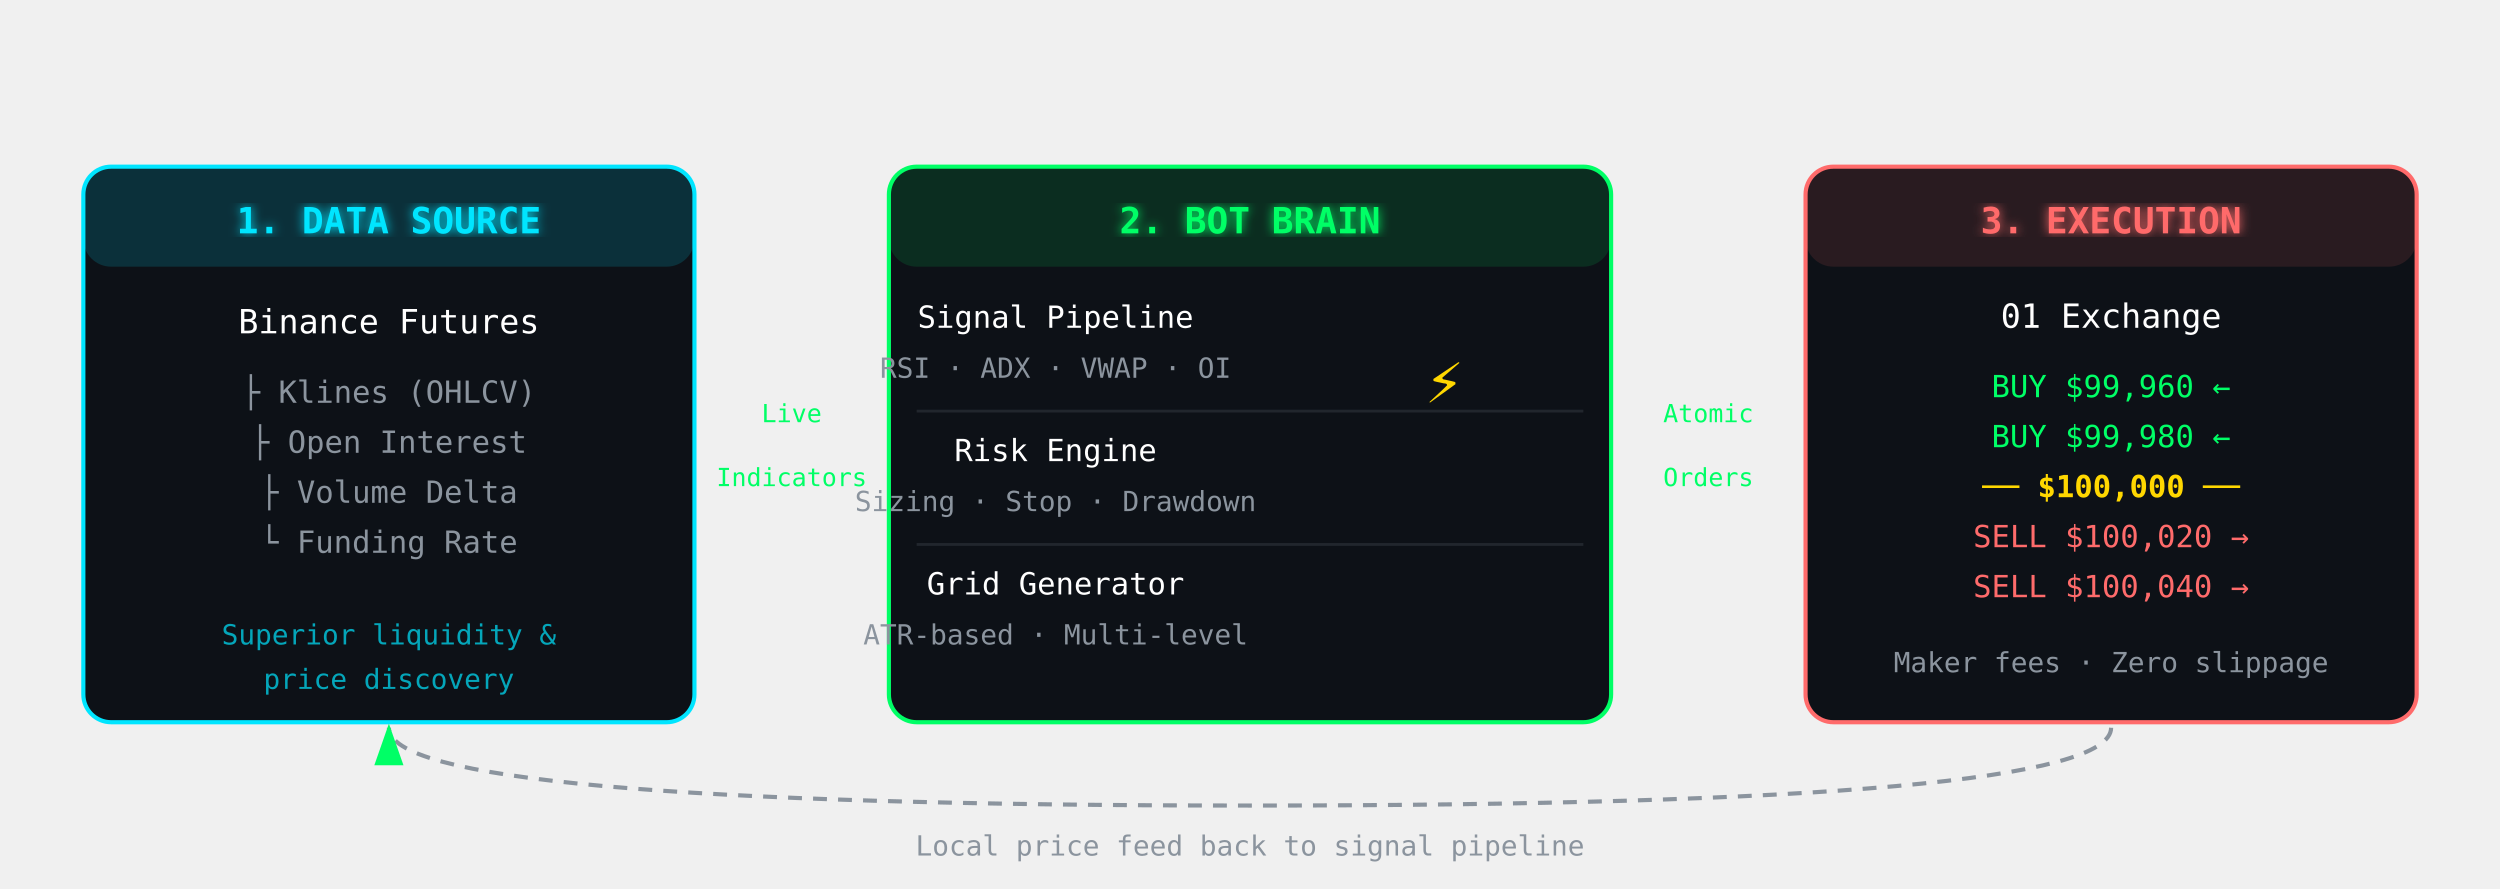
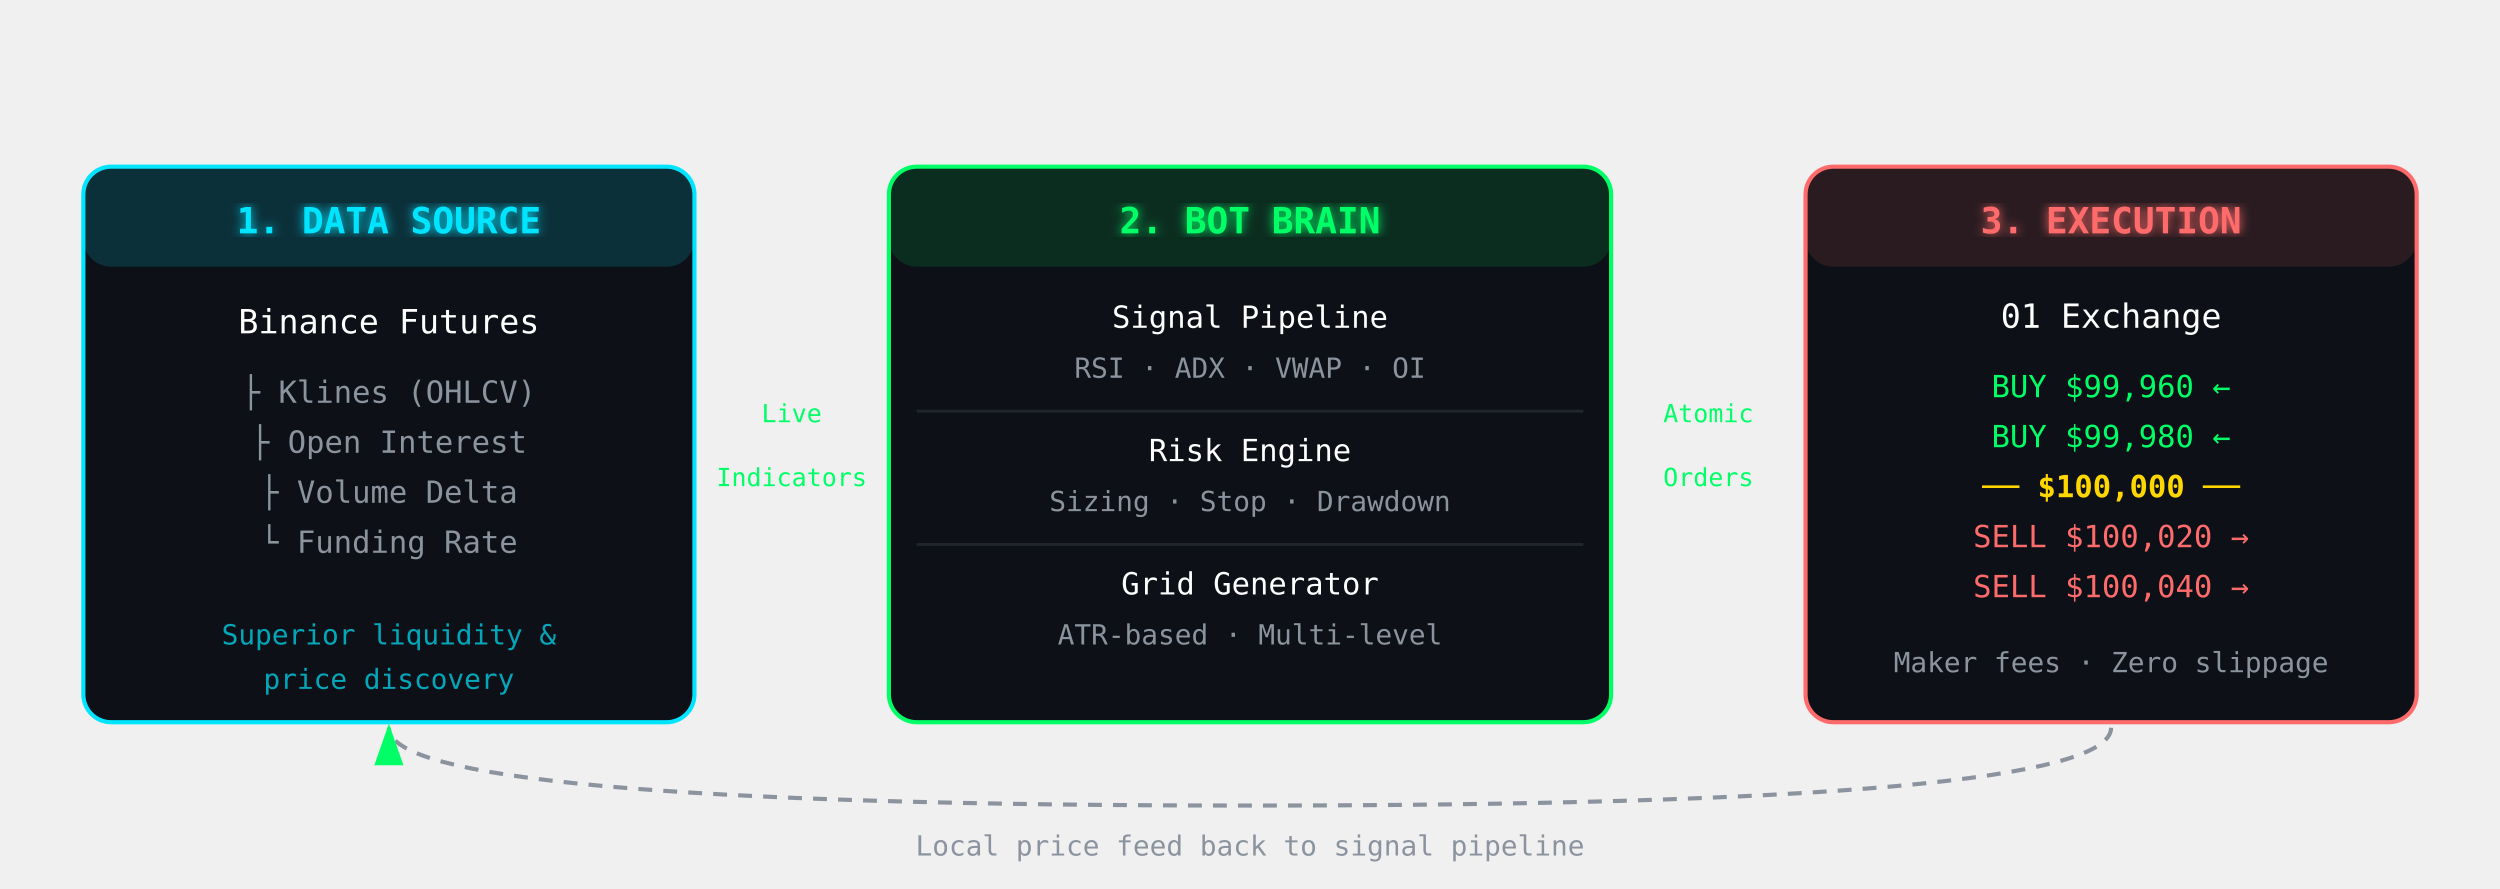
<svg xmlns="http://www.w3.org/2000/svg" viewBox="0 0 900 320" width="900" height="320" style="background:#0d1117;border-radius:12px;">
  <defs>
    <marker id="arrow" markerWidth="10" markerHeight="7" refX="9" refY="3.5" orient="auto">
      <polygon points="0 0, 10 3.5, 0 7" fill="#00FF66" />
    </marker>
    <filter id="glow">
      <feGaussianBlur stdDeviation="2" result="coloredBlur" />
      <feMerge>
        <feMergeNode in="coloredBlur" />
        <feMergeNode in="SourceGraphic" />
      </feMerge>
    </filter>
  </defs>
  <rect x="30" y="60" width="220" height="200" rx="10" fill="#0d1117" stroke="#00E5FF" stroke-width="1.5" />
  <rect x="30" y="60" width="220" height="36" rx="10" fill="#00E5FF" fill-opacity="0.15" />
  <text x="140" y="84" text-anchor="middle" fill="#00E5FF" font-family="monospace" font-size="13" font-weight="bold" filter="url(#glow)">1. DATA SOURCE</text>
  <text x="140" y="120" text-anchor="middle" fill="#ffffff" font-family="monospace" font-size="12">Binance Futures</text>
  <text x="140" y="145" text-anchor="middle" fill="#8b949e" font-family="monospace" font-size="11">├ Klines (OHLCV)</text>
  <text x="140" y="163" text-anchor="middle" fill="#8b949e" font-family="monospace" font-size="11">├ Open Interest</text>
  <text x="140" y="181" text-anchor="middle" fill="#8b949e" font-family="monospace" font-size="11">├ Volume Delta</text>
  <text x="140" y="199" text-anchor="middle" fill="#8b949e" font-family="monospace" font-size="11">└ Funding Rate</text>
  <text x="140" y="232" text-anchor="middle" fill="#00E5FF" font-family="monospace" font-size="10" opacity="0.7">Superior liquidity &amp;</text>
  <text x="140" y="248" text-anchor="middle" fill="#00E5FF" font-family="monospace" font-size="10" opacity="0.7">price discovery</text>
  <line x1="252" y1="160" x2="318" y2="160" stroke="#00FF66" stroke-width="2" marker-end="url(#arrow)" filter="url(#glow)" />
  <text x="285" y="152" text-anchor="middle" fill="#00FF66" font-family="monospace" font-size="9">Live</text>
  <text x="285" y="175" text-anchor="middle" fill="#00FF66" font-family="monospace" font-size="9">Indicators</text>
  <rect x="320" y="60" width="260" height="200" rx="10" fill="#0d1117" stroke="#00FF66" stroke-width="1.5" />
  <rect x="320" y="60" width="260" height="36" rx="10" fill="#00FF66" fill-opacity="0.12" />
  <text x="450" y="84" text-anchor="middle" fill="#00FF66" font-family="monospace" font-size="13" font-weight="bold" filter="url(#glow)">2. BOT BRAIN</text>
-   <text x="380" y="118" text-anchor="middle" fill="#ffffff" font-family="monospace" font-size="11">Signal Pipeline</text>
-   <text x="380" y="136" text-anchor="middle" fill="#8b949e" font-family="monospace" font-size="10">RSI · ADX · VWAP · OI</text>
+   <text x="450" y="118" text-anchor="middle" fill="#ffffff" font-family="monospace" font-size="11">Signal Pipeline</text>
+   <text x="450" y="136" text-anchor="middle" fill="#8b949e" font-family="monospace" font-size="10">RSI · ADX · VWAP · OI</text>
  <line x1="330" y1="148" x2="570" y2="148" stroke="#21262d" stroke-width="1" />
-   <text x="380" y="166" text-anchor="middle" fill="#ffffff" font-family="monospace" font-size="11">Risk Engine</text>
-   <text x="380" y="184" text-anchor="middle" fill="#8b949e" font-family="monospace" font-size="10">Sizing · Stop · Drawdown</text>
+   <text x="450" y="166" text-anchor="middle" fill="#ffffff" font-family="monospace" font-size="11">Risk Engine</text>
+   <text x="450" y="184" text-anchor="middle" fill="#8b949e" font-family="monospace" font-size="10">Sizing · Stop · Drawdown</text>
  <line x1="330" y1="196" x2="570" y2="196" stroke="#21262d" stroke-width="1" />
-   <text x="380" y="214" text-anchor="middle" fill="#ffffff" font-family="monospace" font-size="11">Grid Generator</text>
-   <text x="380" y="232" text-anchor="middle" fill="#8b949e" font-family="monospace" font-size="10">ATR-based · Multi-level</text>
-   <text x="520" y="145" text-anchor="middle" fill="#FFD700" font-family="monospace" font-size="20">⚡</text>
+   <text x="450" y="214" text-anchor="middle" fill="#ffffff" font-family="monospace" font-size="11">Grid Generator</text>
+   <text x="450" y="232" text-anchor="middle" fill="#8b949e" font-family="monospace" font-size="10">ATR-based · Multi-level</text>
  <line x1="582" y1="160" x2="648" y2="160" stroke="#00FF66" stroke-width="2" marker-end="url(#arrow)" filter="url(#glow)" />
  <text x="615" y="152" text-anchor="middle" fill="#00FF66" font-family="monospace" font-size="9">Atomic</text>
  <text x="615" y="175" text-anchor="middle" fill="#00FF66" font-family="monospace" font-size="9">Orders</text>
  <rect x="650" y="60" width="220" height="200" rx="10" fill="#0d1117" stroke="#FF6B6B" stroke-width="1.5" />
  <rect x="650" y="60" width="220" height="36" rx="10" fill="#FF6B6B" fill-opacity="0.12" />
  <text x="760" y="84" text-anchor="middle" fill="#FF6B6B" font-family="monospace" font-size="13" font-weight="bold" filter="url(#glow)">3. EXECUTION</text>
  <text x="760" y="118" text-anchor="middle" fill="#ffffff" font-family="monospace" font-size="12">01 Exchange</text>
  <text x="760" y="143" text-anchor="middle" fill="#00FF66" font-family="monospace" font-size="11">BUY  $99,960 ←</text>
  <text x="760" y="161" text-anchor="middle" fill="#00FF66" font-family="monospace" font-size="11">BUY  $99,980 ←</text>
  <text x="760" y="179" text-anchor="middle" fill="#FFD700" font-family="monospace" font-size="11" font-weight="bold">── $100,000 ──</text>
  <text x="760" y="197" text-anchor="middle" fill="#FF6B6B" font-family="monospace" font-size="11">SELL $100,020 →</text>
  <text x="760" y="215" text-anchor="middle" fill="#FF6B6B" font-family="monospace" font-size="11">SELL $100,040 →</text>
  <text x="760" y="242" text-anchor="middle" fill="#8b949e" font-family="monospace" font-size="10">Maker fees · Zero slippage</text>
  <path d="M 760 262 Q 760 290 450 290 Q 140 290 140 262" stroke="#8b949e" stroke-width="1.5" fill="none" stroke-dasharray="5,4" marker-end="url(#arrow)" />
  <text x="450" y="308" text-anchor="middle" fill="#8b949e" font-family="monospace" font-size="10">Local price feed back to signal pipeline</text>
</svg>
